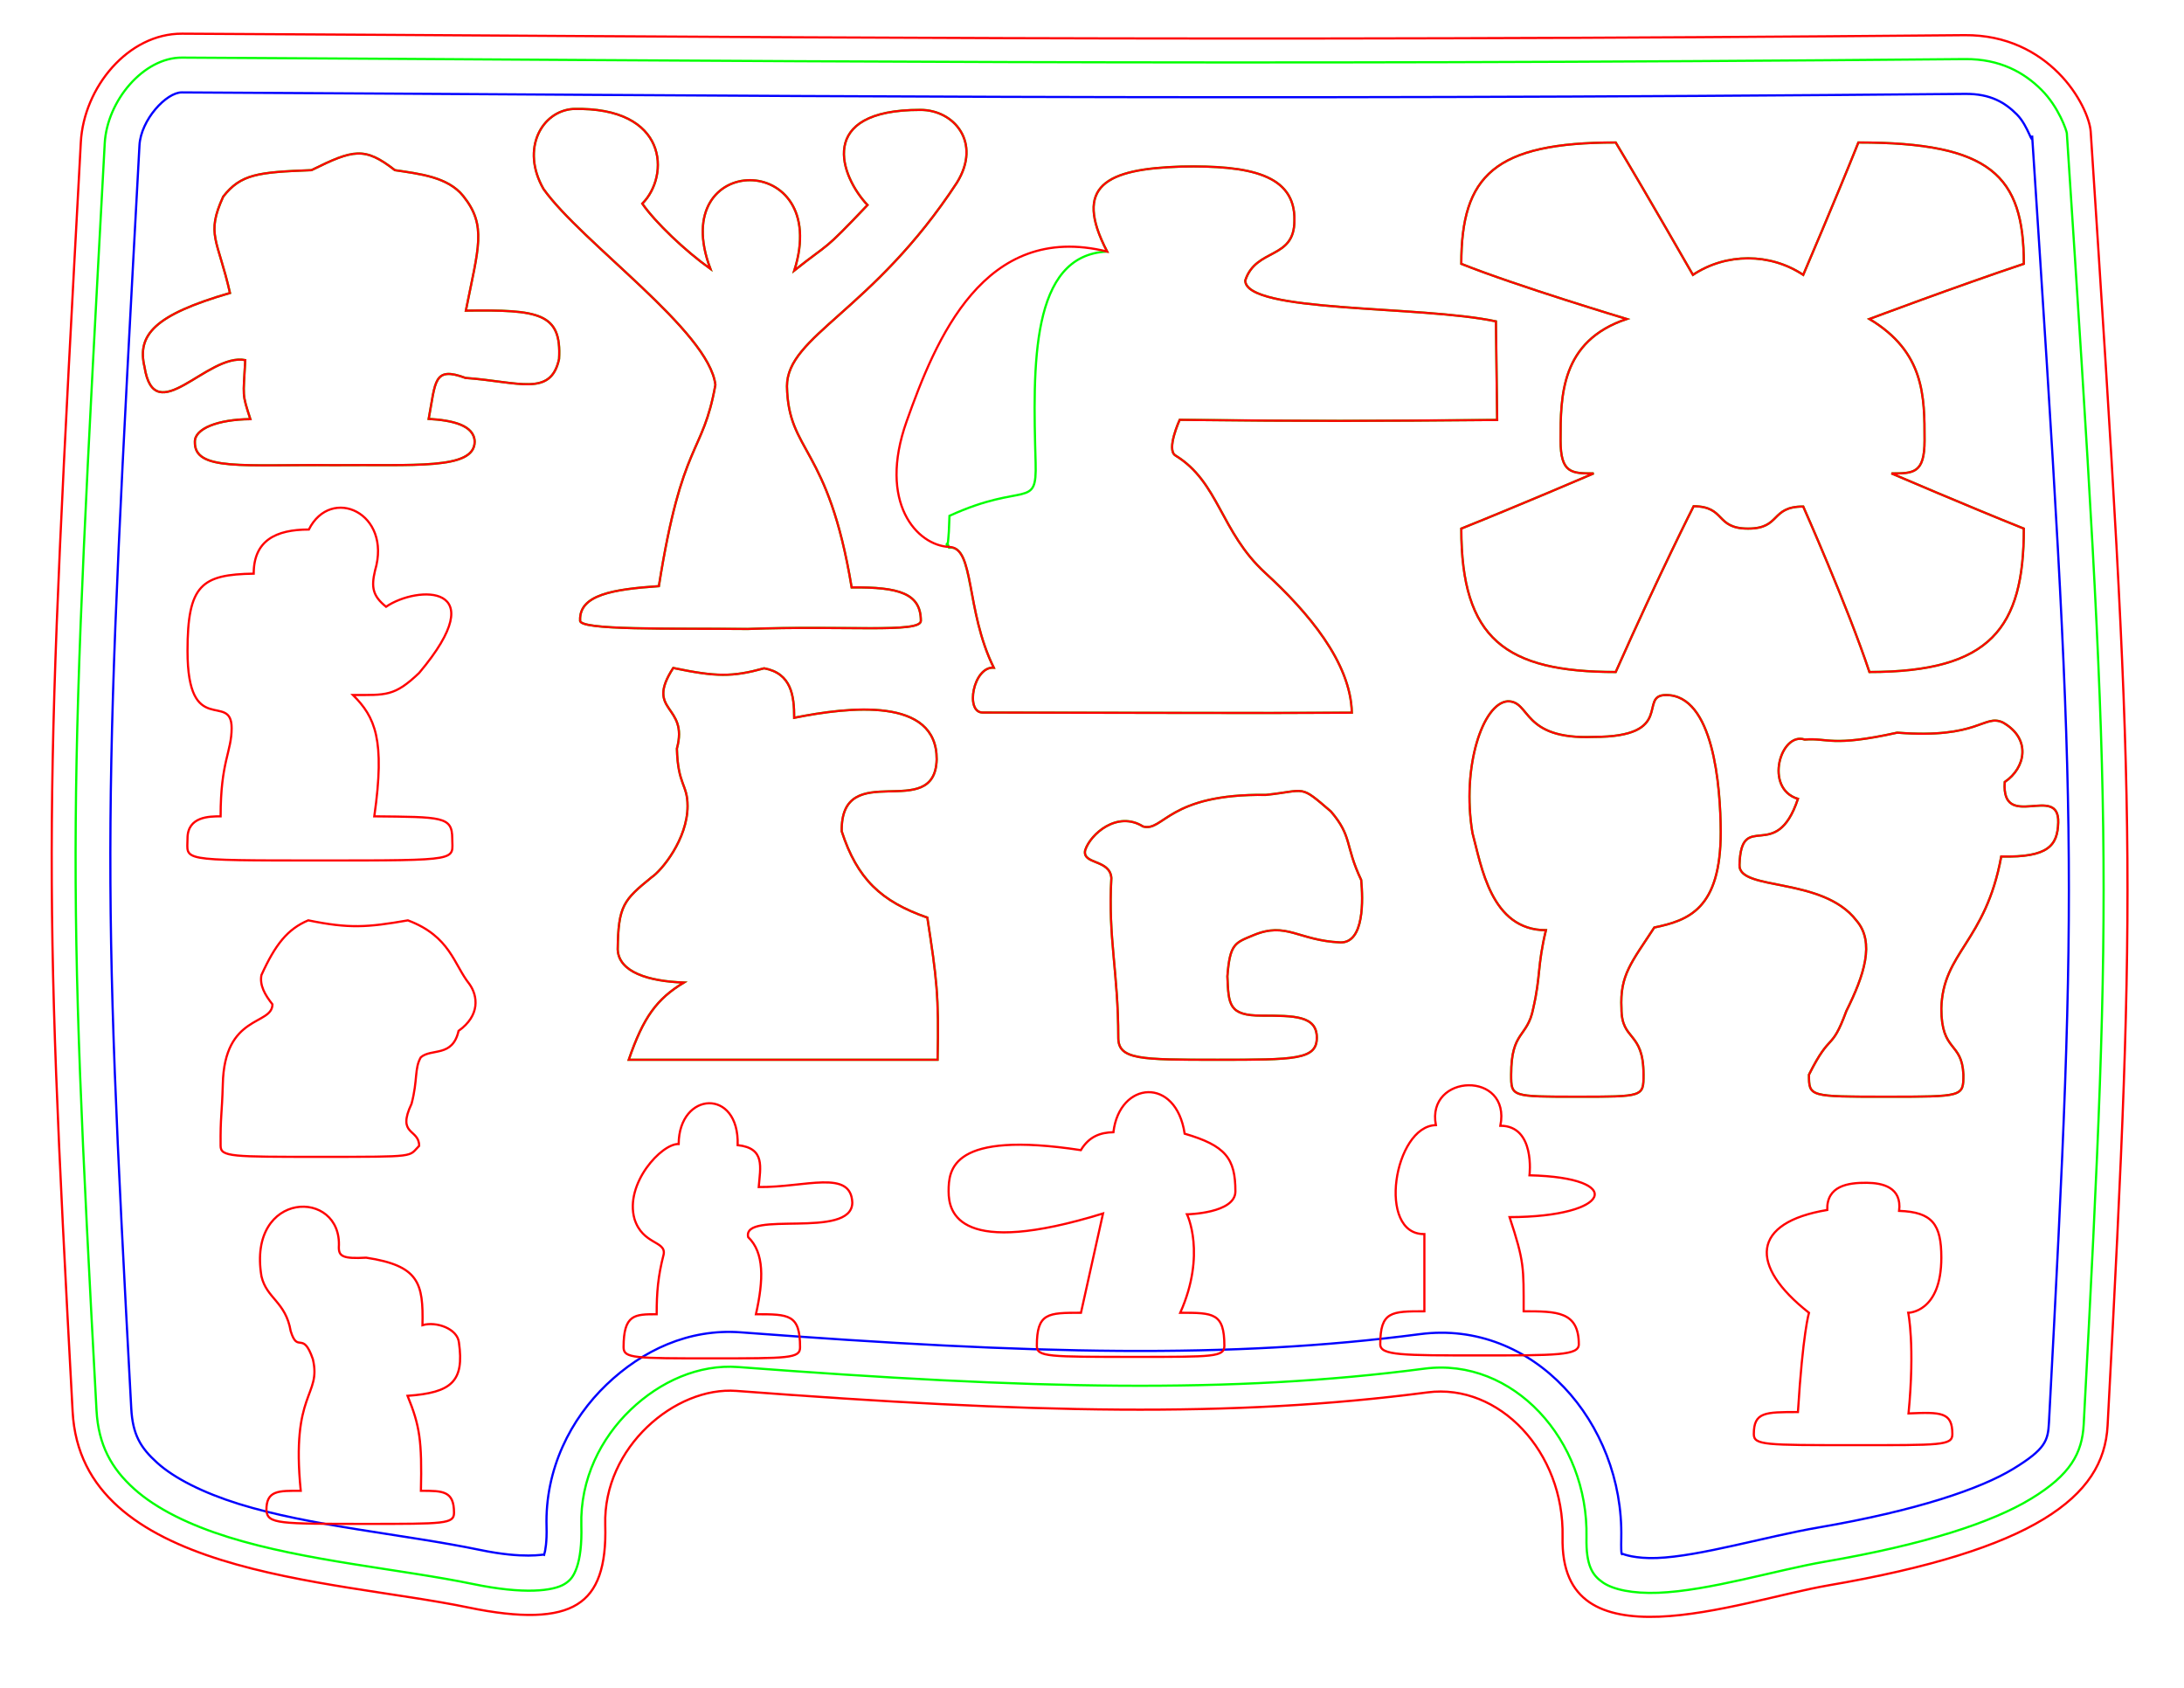
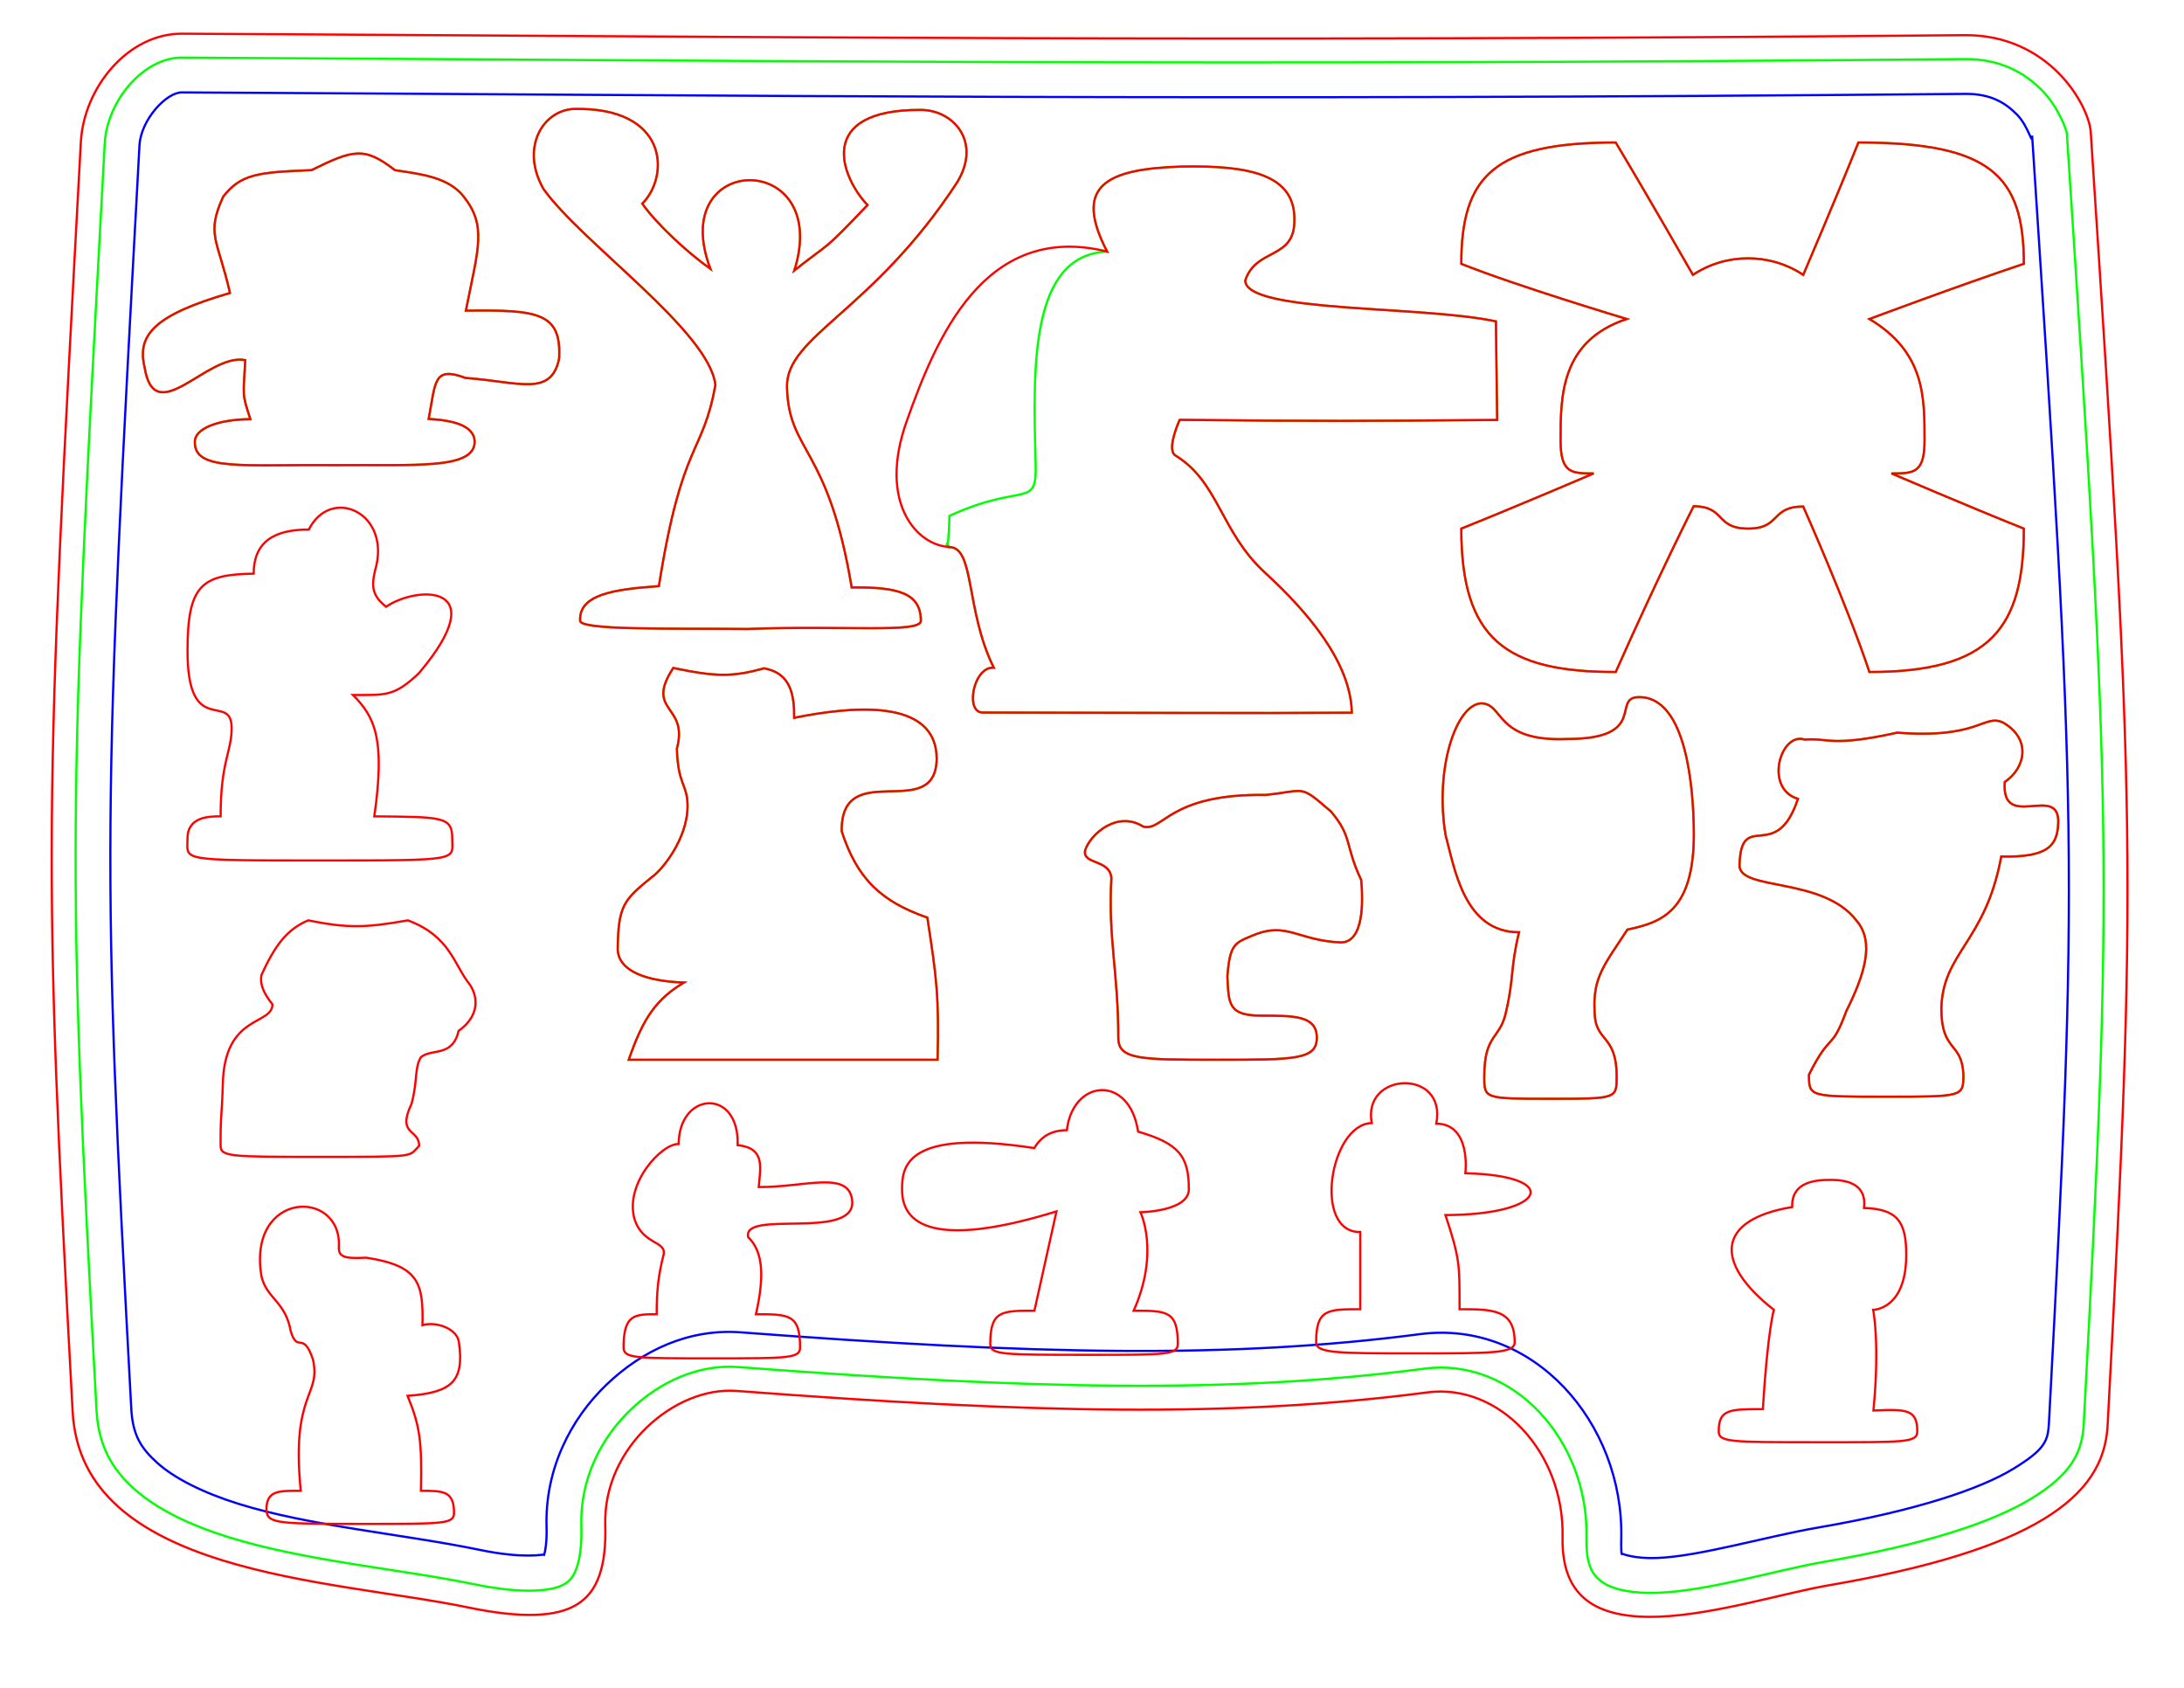
<svg xmlns="http://www.w3.org/2000/svg" width="1056" height="816" id="svg2985" version="1.1" style="enable-background:new">
  <defs id="defs2987">
    <filter style="color-interpolation-filters:sRGB" id="filter5322">
      <feBlend mode="lighten" in2="BackgroundImage" id="feBlend5324" />
    </filter>
  </defs>
  <g id="layer3" style="display:inline">
    <text xml:space="preserve" style="font-style:normal;font-variant:normal;font-weight:normal;font-stretch:normal;font-size:12.8px;line-height:0%;font-family:Helvetica;-inkscape-font-specification:'Helvetica, Normal';text-align:start;letter-spacing:0px;word-spacing:0px;writing-mode:lr-tb;text-anchor:start;fill:#000000;fill-opacity:1;stroke:none;stroke-width:1.067px;stroke-linecap:butt;stroke-linejoin:miter;stroke-opacity:1" x="105.6" y="163.2" id="text5079">
      <tspan id="tspan5081" x="105.6" y="163.2" style="font-size:16px;line-height:1.25;stroke-width:1.067px"> </tspan>
    </text>
    <path style="fill:none;fill-rule:evenodd;stroke:#0000ff;stroke-width:1px;stroke-linecap:butt;stroke-linejoin:miter;stroke-opacity:1" id="path4191" d="M 526.08,-102.551 C 506.489,-101.96 476.865,-93.292 452.797,-89.373 408.151,-82.103 379.313,-72.488 364.48,-63.629 349.648,-54.77 348.615,-50.924 348.109,-42.762 332.531,208.873 333.053,228.898 350.65,539.67 350.337,534.143 352.199,543.912 357.459,549.273 362.719,554.635 369.212,558.79 380.791,558.785 721.155,558.649 929.712,562.878 1187.918,566.502 1194.89,566.6 1206.549,554.262 1207.275,542.715 1226.447,237.949 1227.307,221.471 1215.984,-28.775 1215.446,-40.676 1212.004,-46.634 1204.389,-53.607 1196.774,-60.581 1183.884,-67.265 1167.748,-72.459 1135.477,-82.846 1092.719,-86.878 1058.66,-94.258 1038.676,-98.588 1030,-96.413 1029.656,-96.615 1029.139,-94.92 1028.351,-90.813 1028.49,-84.023 1029.025,-57.869 1017.062,-35.243 1000.773,-19.93 984.485,-4.616 963.335,5.173 939.758,3.18 806.843,-8.058 718.342,-10.773 632.465,-0.314 581.127,5.936 540.598,-41.15 542.133,-93.373 542.411,-102.851 541.746,-100.413 541.559,-100.545 541.371,-100.677 535.876,-102.846 526.08,-102.551 Z" transform="matrix(-1.068259,0.00932256,-0.00932256,-1.068259,1362.178,638.7709)" />
  </g>
  <g id="layer2" style="display:inline">
    <path style="fill:none;stroke:#00ff00;stroke-width:1.067px;stroke-linecap:butt;stroke-linejoin:miter;stroke-opacity:1" d="M 653.636,344.544 C 605.241,344.886 544.309,344.517 475.116,344.474 466.497,344.469 470.615,322.169 480.502,322.783 466.774,294.972 471.012,263.306 458.913,264.787 456.562,257.518 458.408,274.461 459.091,249.377 495.544,232.722 501.378,246.707 500.736,223.686 499.425,176.774 498.126,123.293 535.331,121.612 518.733,89.757 534.797,81.673 571.236,80.523 604.099,79.874 626.356,84.325 625.873,106.568 625.924,125.699 607.313,119.691 602.107,135.59 602.217,151.295 686.659,147.565 723.309,155.365 L 723.91,203.02 C 661.313,203.563 634.834,203.675 570.399,202.961 570.399,202.961 563.778,217.404 568.335,220.192 589.397,233.077 590.07,257.056 611.736,276.937 632.388,295.887 653.137,320.262 653.636,344.544 Z" id="path3892-3" />
    <path style="fill:none;stroke:#00ff00;stroke-width:1.067px;stroke-linecap:butt;stroke-linejoin:miter;stroke-opacity:1" d="M 304.009,512.348 C 311.12,491.726 317.549,482.953 330.676,475.015 313.638,474.42 299.14,470.031 298.676,459.015 298.951,437.774 301.501,435.187 315.058,424.128 319.905,420.913 332.454,405.681 332.454,389.681 332.454,379.015 327.757,379.737 327.298,361.906 333.134,340.378 311.571,344.459 325.521,322.935 346.368,327.239 353.919,327.36 369.502,323.091 382.662,325.526 384.009,336.348 384.009,347.015 410.676,341.681 453.041,336.854 452.907,367.108 452.135,398.205 406.448,365.695 406.986,401.909 414.454,424.855 425.981,435.823 448.39,443.619 452.848,472.695 454.071,481.188 453.343,512.348 394.676,512.348 357.343,512.348 304.009,512.348 Z" id="path3947-7" />
    <path style="fill:none;stroke:#00ff00;stroke-width:1.067px;stroke-linecap:butt;stroke-linejoin:miter;stroke-opacity:1" d="M 161.358,224.883 C 117.759,224.467 93.876,227.904 94.232,213.639 94.07,207.219 105.317,202.77 121.051,202.632 116.98,189.988 117.634,192.315 118.587,174.084 100.256,170.501 74.763,208.337 69.876,177.373 66.223,161.897 74.629,152.275 111.209,141.639 105.274,115.519 99.507,113.553 107.921,95.062 116.458,84.184 124.558,83.243 150.587,82.262 170.879,72.255 176.244,70.818 190.943,82.262 202.78,84.07 216.524,85.448 224.009,94.795 235.51,109.155 231.314,119.698 225.254,150.173 260.631,149.692 271.607,151.266 270.32,173.551 266.346,191.935 251.098,184.608 225.076,182.706 209.547,176.917 210.679,184.407 207.283,202.513 218.581,203.189 229.392,205.474 229.52,213.639 229.246,227.25 199.973,224.475 161.358,224.883 Z" id="path3953-2" />
    <path style="fill:none;stroke:#00ff00;stroke-width:1.067px;stroke-linecap:butt;stroke-linejoin:miter;stroke-opacity:1" d="M 361.572,304.074 C 324.17,303.725 279.568,304.814 280.502,299.915 280.025,287.552 296.362,284.898 318.58,283.364 329.89,212.146 339.763,220.505 345.906,186.067 342.918,160.057 281.322,117.426 262.809,91.377 251.606,71.821 262.134,53.62 277.124,52.673 323.296,51.484 323.903,85.062 310.57,98.446 316.869,107.511 331.137,121.141 343.498,129.973 321.913,72.963 402.552,72.407 384.07,130.77 402.305,116.306 397.1,122.625 419.461,99.129 406.42,85.342 394.334,53.034 444.938,53.126 461.187,53.017 474.799,68.795 462.685,88.316 421.99,150.518 380.531,162.301 380.52,186.735 381.132,219.084 400.386,214.981 411.794,283.989 434.837,283.755 445.247,286.923 445.256,300.179 445.066,306.176 408.301,302.313 361.572,304.074 Z" id="path3955-2" />
    <path style="fill:none;stroke:#00ff00;stroke-width:1.067px;stroke-linecap:butt;stroke-linejoin:miter;stroke-opacity:1" d="M 588.714,512.344 C 551.381,512.344 540.714,512.344 540.714,501.677 540.717,470.003 535.722,453.475 537.369,424.501 536.717,415.271 523.109,418.094 524.714,411.011 527.248,403.227 540.241,391.773 552.694,399.569 562.658,402.271 564.759,383.622 612.112,384.294 631.973,382.191 628.102,379.057 643.522,392.301 654.006,404.566 650.161,408.535 658.165,425.423 659.032,434.777 659.761,455.864 648.131,455.62 627.571,454.689 622.129,445.415 605.998,452.15 597.181,455.831 594.679,456.087 593.469,472.019 594.047,485.677 594.047,491.011 610.047,491.011 625.813,491.044 636.714,491.011 636.714,501.677 636.714,512.344 626.047,512.344 588.714,512.344 Z" id="path3957-9" />
-     <path style="fill:none;stroke:#00ff00;stroke-width:1.067px;stroke-linecap:butt;stroke-linejoin:miter;stroke-opacity:1" d="M 762.676,530.206 C 730.676,530.206 730.676,530.206 730.676,519.539 730.676,498.206 738.567,501.815 741.343,487.539 745.013,471.628 743.274,467.144 747.484,449.703 720.817,449.703 716.254,418.456 711.964,402.708 706.631,370.708 717.007,339.925 728.98,339.042 740.28,338.862 735.55,357.678 770.464,356.264 810.531,356.34 791.803,335.983 805.536,336.025 828.47,335.907 831.911,379.972 832.009,402.206 832.009,439.539 816.418,444.946 799.879,448.408 788.851,465.331 783.194,471.365 784.009,487.539 784.009,503.539 794.676,498.206 794.676,519.539 794.676,530.206 794.676,530.206 762.676,530.206 Z" id="path3959-8" />
+     <path style="fill:none;stroke:#00ff00;stroke-width:1.067px;stroke-linecap:butt;stroke-linejoin:miter;stroke-opacity:1" d="M 749.676,531.206 C 717.676,531.206 717.676,531.206 717.676,520.539 717.676,499.206 725.567,502.815 728.343,488.539 732.013,472.628 730.274,468.144 734.484,450.703 707.817,450.703 703.254,419.456 698.964,403.708 693.631,371.708 704.007,340.925 715.98,340.042 727.28,339.862 722.55,358.678 757.464,357.264 797.531,357.34 778.803,336.983 792.536,337.025 815.47,336.907 818.911,380.972 819.009,403.206 819.009,440.539 803.418,445.946 786.879,449.408 775.851,466.331 770.194,472.365 771.009,488.539 771.009,504.539 781.676,499.206 781.676,520.539 781.676,531.206 781.676,531.206 749.676,531.206 Z" id="path3959-8" />
    <path id="path3961-7" d="M 874.676,519.539 C 885.343,498.206 885.343,508.872 892.738,488.804 901.343,471.539 906.676,455.539 897.641,445.057 881.261,423.664 840.494,430.89 841.088,418.145 841.875,390.7 858.676,418.206 869.343,386.206 852.747,381.192 861.01,353.612 872.638,357.546 883.937,356.611 885.274,361.308 917.343,354.206 957.033,357.298 959.176,345.069 968.384,349.26 982.267,357.061 979.489,371.2 969.33,378.059 967.592,402.245 995.764,378.584 995.19,397.65 994.858,408.705 990.497,414.626 967.638,414.077 960.009,455.539 939.349,460.299 938.676,487.539 938.676,508.872 948.65,503.368 949.343,519.539 949.343,530.206 949.343,530.206 912.009,530.206 874.676,530.206 874.676,530.206 874.676,519.539 Z" style="fill:none;stroke:#00ff00;stroke-width:1.067px;stroke-linecap:butt;stroke-linejoin:miter;stroke-opacity:1" />
    <path style="fill:none;stroke:#00ff00;stroke-width:1.067px;stroke-linecap:butt;stroke-linejoin:miter;stroke-opacity:1" d="M 706.565,255.549 C 733.232,244.882 770.565,228.882 770.565,228.882 759.898,228.882 754.565,228.882 754.565,212.882 754.565,191.549 754.565,164.882 786.565,154.215 786.565,154.215 733.232,138.215 706.565,127.549 706.565,84.882 722.565,68.882 781.232,68.882 797.232,95.549 818.565,132.882 818.565,132.882 834.565,122.215 855.898,122.215 871.898,132.882 871.898,132.882 887.898,95.549 898.565,68.882 962.565,68.882 978.565,84.882 978.565,127.549 946.565,138.215 903.898,154.215 903.898,154.215 930.565,170.215 930.565,191.549 930.565,212.882 930.565,228.882 925.232,228.882 914.565,228.882 914.565,228.882 951.898,244.882 978.565,255.549 978.565,303.549 962.565,324.882 903.898,324.882 893.232,292.882 871.898,244.882 871.898,244.882 855.898,244.882 861.232,255.549 845.232,255.549 829.232,255.549 834.565,244.882 818.909,244.732 818.909,244.732 802.565,276.882 781.232,324.882 727.898,324.882 706.565,308.882 706.565,255.549 Z" id="path3963-5" />
    <path style="display:inline;fill:none;fill-rule:evenodd;stroke:#00ff00;stroke-width:1px;stroke-linecap:butt;stroke-linejoin:miter;stroke-opacity:1;enable-background:new" id="path4187" d="M 525.605,-118.293 C 502.55,-117.597 472.094,-108.473 450.266,-104.918 404.623,-97.485 374.237,-87.801 356.404,-77.15 338.572,-66.5 333.198,-56.811 332.389,-43.736 316.805,207.98 317.327,229.762 334.926,540.561 334.99,541.701 338.517,552.457 346.217,560.305 353.917,568.152 364.809,574.542 380.797,574.535 721.028,574.399 929.438,578.623 1187.697,582.248 1205.031,582.491 1221.776,563.072 1222.994,543.703 1242.167,238.925 1243.045,220.834 1231.719,-29.486 1231.002,-45.321 1225.158,-55.942 1215.023,-65.223 1204.889,-74.503 1189.963,-81.854 1172.572,-87.451 1137.791,-98.647 1094.283,-102.654 1061.996,-109.65 1039.012,-114.631 1025.692,-113.148 1020.553,-110.006 1017.983,-108.435 1016.449,-106.658 1014.979,-102.607 1013.508,-98.557 1012.57,-92.215 1012.744,-83.701 1013.176,-62.567 1003.483,-44.093 989.986,-31.404 976.49,-18.716 958.948,-11.003 941.086,-12.514 807.8,-23.783 718.054,-26.604 630.562,-15.949 590.409,-11.059 556.582,-48.908 557.875,-92.91 558.255,-105.857 555.251,-110.166 550.625,-113.422 545.999,-116.678 537.133,-118.641 525.605,-118.293 Z" transform="matrix(-1.068259,0.00932256,-0.00932256,-1.068259,1362.178,638.7709)" />
  </g>
  <g id="layer1" transform="translate(0,-240)" style="display:inline">
    <path style="fill:none;stroke:#ff0000;stroke-width:1.056;stroke-linecap:butt;stroke-linejoin:miter;stroke-miterlimit:4;stroke-dasharray:none;stroke-opacity:1" d="M 653.627,584.552 C 605.232,584.893 544.3,584.525 475.107,584.481 466.488,584.476 470.605,562.176 480.493,562.791 466.764,534.979 471.48,504.94 459.029,504.42 443.332,503.764 424.403,483.007 438.359,443.74 452.316,404.474 475.611,346.871 535.321,361.619 518.723,329.765 534.788,321.68 571.227,320.531 604.09,319.882 626.347,324.333 625.864,346.575 625.915,365.706 607.303,359.699 602.098,375.598 602.208,391.302 686.649,387.572 723.3,395.373 L 723.9,443.028 C 661.304,443.57 634.825,443.683 570.389,442.969 570.389,442.969 563.769,457.412 568.326,460.2 589.387,473.084 590.061,497.064 611.727,516.945 632.378,535.894 653.128,560.269 653.627,584.552 Z" id="path3892" />
-     <path style="fill:none;stroke:#ff0000;stroke-width:1.056;stroke-linecap:butt;stroke-linejoin:miter;stroke-miterlimit:4;stroke-dasharray:none;stroke-opacity:1" d="M 549.333,896 C 506.667,896 501.333,896 501.333,890.667 501.333,874.667 506.667,874.667 522.667,874.667 L 533.333,826.667 C 464,848 458.667,826.667 458.667,816 458.667,805.333 460.089,786.489 522.608,796.04 526.61,789.363 532.146,787.495 538.356,787.371 541.291,762.509 568.683,760.391 572.8,788.087 592.608,793.868 597.333,800 597.333,816 597.333,826.667 573.926,827.069 573.926,827.069 573.926,827.069 583.356,846.186 570.667,874.667 586.667,874.667 592,874.667 592,890.667 592,896 586.667,896 549.333,896 Z" id="path3894" />
-     <path style="fill:none;stroke:#ff0000;stroke-width:1.056;stroke-linecap:butt;stroke-linejoin:miter;stroke-miterlimit:4;stroke-dasharray:none;stroke-opacity:1" d="M 667.378,889.956 C 667.378,873.956 672.711,873.956 688.711,873.956 688.711,857.956 688.711,847.289 688.711,836.622 665.612,837.026 674.015,784.378 694.268,783.953 689.487,758.881 730.792,757.528 725.454,784.249 742.479,784.26 739.531,808.208 739.531,808.208 786.499,809.318 779.167,828.341 729.901,828.427 737.042,850.04 736.711,852.622 736.711,873.956 752.711,873.956 763.378,873.956 763.378,889.956 763.378,895.289 752.711,895.289 715.378,895.289 678.044,895.289 667.378,895.289 667.378,889.956 Z" id="path3896" />
+     <path style="fill:none;stroke:#ff0000;stroke-width:1.056;stroke-linecap:butt;stroke-linejoin:miter;stroke-miterlimit:4;stroke-dasharray:none;stroke-opacity:1" d="M 526.819,895 C 484.152,895 478.819,895 478.819,889.667 478.819,873.667 484.152,873.667 500.152,873.667 L 510.819,825.667 C 441.485,847 436.152,825.667 436.152,815 436.152,804.333 437.574,785.489 500.094,795.04 504.096,788.363 509.631,786.495 515.841,786.371 518.776,761.509 546.168,759.391 550.285,787.087 570.093,792.868 574.819,799 574.819,815 574.819,825.667 551.411,826.069 551.411,826.069 551.411,826.069 560.842,845.186 548.152,873.667 564.152,873.667 569.485,873.667 569.485,889.667 569.485,895 564.152,895 526.819,895 Z" id="path3894" />
+     <path style="fill:none;stroke:#ff0000;stroke-width:1.056;stroke-linecap:butt;stroke-linejoin:miter;stroke-miterlimit:4;stroke-dasharray:none;stroke-opacity:1" d="M 636.378,888.956 C 636.378,872.956 641.711,872.956 657.711,872.956 657.711,856.956 657.711,846.289 657.711,835.622 634.612,836.026 643.015,783.378 663.268,782.953 658.487,757.881 699.792,756.528 694.454,783.249 711.479,783.26 708.531,807.208 708.531,807.208 755.499,808.318 748.167,827.341 698.901,827.427 706.042,849.04 705.711,851.622 705.711,872.956 721.711,872.956 732.378,872.956 732.378,888.956 732.378,894.289 721.711,894.289 684.378,894.289 647.044,894.289 636.378,894.289 636.378,888.956 Z" id="path3896" />
    <path id="path3922" d="M 301.511,891.378 C 301.511,875.378 306.844,875.378 317.511,875.378 317.511,864.711 318.161,857.02 320.891,846.437 322.127,839.845 310.694,841.811 306.781,829.304 301.951,812.244 319.903,792.757 328.14,793.09 328.311,767.55 357.522,765.876 356.667,793.625 370.137,795.058 367.621,804.29 366.858,813.884 389.503,814.087 411.512,805.19 412.105,821.464 411.836,839.461 358.646,824.775 361.762,838.103 369.6,845.689 369.244,858.667 365.511,875.378 381.511,875.378 386.844,875.378 386.844,891.378 386.844,896.711 381.511,896.711 344.178,896.711 306.844,896.711 301.511,896.711 301.511,891.378 Z" style="fill:none;stroke:#ff0000;stroke-width:1.056;stroke-linecap:butt;stroke-linejoin:miter;stroke-miterlimit:4;stroke-dasharray:none;stroke-opacity:1" />
    <path style="fill:none;stroke:#ff0000;stroke-width:1.056;stroke-linecap:butt;stroke-linejoin:miter;stroke-miterlimit:4;stroke-dasharray:none;stroke-opacity:1" d="M 128.819,970.268 C 128.688,960.372 134.748,960.735 145.414,960.735 140.629,912.671 155.494,915.118 151.281,897.106 146.376,882.861 144.004,894.718 140.557,883.547 138.092,869.234 128.971,867.907 126.427,857.069 119.45,815.357 165.592,814.425 163.832,843.057 163.821,847.349 165.81,848.654 177.055,848.035 202.592,851.919 204.73,860.296 204.272,880.668 210.847,878.713 221.215,882.302 221.913,889.096 224.54,907.838 218.425,913.311 197.06,914.818 203.027,929.444 204.057,936.642 203.524,960.735 214.191,960.735 219.524,960.735 219.524,971.402 219.524,976.735 214.748,976.735 177.414,976.735 134.748,976.735 129.414,976.735 128.819,970.268 Z" id="path3943" />
-     <path id="path3945" d="M 896,938.667 C 853.333,938.667 848,938.667 848,933.333 848,922.667 853.333,922.667 869.333,922.667 871.685,884.413 874.667,874.667 874.667,874.667 845.502,851.763 846.875,831.046 883.504,824.97 883.166,813.285 893.501,811.736 902.686,811.833 910.243,811.913 919.662,813.98 918.254,825.41 934.4,825.956 938.667,832 938.667,848 938.667,874.667 922.667,874.667 922.667,874.667 922.667,874.667 925.992,890.325 922.806,923.331 938.667,922.667 944,922.667 944,933.333 944,938.896 938.667,938.667 896,938.667 Z" style="fill:none;stroke:#ff0000;stroke-width:1.056;stroke-linecap:butt;stroke-linejoin:miter;stroke-miterlimit:4;stroke-dasharray:none;stroke-opacity:1" />
+     <path id="path3945" d="M 879.029,937.252 C 836.363,937.252 831.029,937.252 831.029,931.919 831.029,921.252 836.363,921.252 852.363,921.252 854.714,882.998 857.696,873.252 857.696,873.252 828.532,850.349 829.905,829.632 866.533,823.556 866.196,811.871 876.531,810.322 885.715,810.419 893.273,810.499 902.691,812.566 901.284,823.995 917.429,824.541 921.696,830.586 921.696,846.586 921.696,873.252 905.696,873.252 905.696,873.252 905.696,873.252 909.021,888.911 905.835,921.917 921.696,921.252 927.029,921.252 927.029,931.919 927.029,937.482 921.696,937.252 879.029,937.252 Z" style="fill:none;stroke:#ff0000;stroke-width:1.056;stroke-linecap:butt;stroke-linejoin:miter;stroke-miterlimit:4;stroke-dasharray:none;stroke-opacity:1" />
    <path style="fill:none;stroke:#ff0000;stroke-width:1.056;stroke-linecap:butt;stroke-linejoin:miter;stroke-miterlimit:4;stroke-dasharray:none;stroke-opacity:1" d="M 304,752.356 C 311.111,731.733 317.539,722.961 330.667,715.022 313.628,714.427 299.131,710.039 298.667,699.022 298.942,677.782 301.492,675.195 315.049,664.136 319.895,660.921 332.444,645.689 332.444,629.689 332.444,619.022 327.747,619.744 327.289,601.914 333.125,580.385 311.562,584.466 325.511,562.942 346.358,567.247 353.91,567.367 369.492,563.099 382.652,565.534 384,576.356 384,587.022 410.667,581.689 453.032,576.862 452.897,607.116 452.125,638.213 406.439,605.702 406.976,641.916 414.445,664.862 425.971,675.831 448.381,683.627 452.839,712.703 454.061,721.195 453.333,752.356 394.667,752.356 357.333,752.356 304,752.356 Z" id="path3947" />
    <path style="fill:none;stroke:#ff0000;stroke-width:1.056;stroke-linecap:butt;stroke-linejoin:miter;stroke-miterlimit:4;stroke-dasharray:none;stroke-opacity:1" d="M 154.667,799.289 C 112,799.289 106.667,799.289 106.667,793.956 106.524,779.775 107.316,779.037 107.733,764.225 108.431,730.175 131.647,735.918 131.733,725.558 128.043,720.877 125.497,716.362 126.4,711.425 133.146,696.521 139.086,689.139 149.051,684.941 168.803,689.001 177.519,688.38 197.227,684.956 217.772,692.674 219.411,706.313 226.933,715.692 231.122,721.514 232.188,730.952 221.723,738.391 218.825,751.291 208.597,746.713 203.467,751.158 200.321,756.562 202.046,762.109 198.992,773.627 191.682,789.041 202.653,785.558 202.667,793.956 197.333,799.289 202.667,799.289 154.667,799.289 Z" id="path3949" />
    <path style="fill:none;stroke:#ff0000;stroke-width:1.056;stroke-linecap:butt;stroke-linejoin:miter;stroke-miterlimit:4;stroke-dasharray:none;stroke-opacity:1" d="M 154.667,656 C 85.333,656 90.667,656 90.667,645.333 90.667,634.667 101.333,634.667 106.667,634.667 106.667,608 111.995,603.607 112,592 112,574.114 90.667,597.333 90.667,554.667 90.667,522.667 97.513,517.757 122.667,517.333 122.667,501.333 133.333,496 149.333,496 160,474.667 189.647,487.899 181.333,515.869 179.378,524.089 180.312,528.19 186.667,533.333 201.684,523.066 239.283,521.815 202.667,565.333 190.669,576.769 186.667,576 170.667,576 181.333,586.667 186.311,597.333 180.978,634.667 213.689,635.022 218.667,634.667 218.667,645.333 218.667,656 224,656 154.667,656 Z" id="path3951" />
    <path style="fill:none;stroke:#ff0000;stroke-width:1.056;stroke-linecap:butt;stroke-linejoin:miter;stroke-miterlimit:4;stroke-dasharray:none;stroke-opacity:1" d="M 161.349,464.89 C 117.749,464.474 93.867,467.911 94.222,453.647 94.061,447.227 105.308,442.777 121.041,442.64 116.971,429.996 117.625,432.322 118.578,414.091 100.246,410.509 74.754,448.344 69.867,417.38 66.213,401.905 74.62,392.283 111.2,381.647 105.265,355.526 99.497,353.561 107.911,335.069 116.449,324.191 124.548,323.25 150.578,322.269 170.87,312.263 176.234,310.825 190.933,322.269 202.771,324.077 216.515,325.456 224,334.803 235.5,349.162 231.304,359.706 225.244,390.18 260.621,389.7 271.597,391.273 270.311,413.558 266.337,431.943 251.088,424.615 225.067,422.714 209.537,416.925 210.67,424.415 207.274,442.521 218.571,443.196 229.382,445.482 229.511,453.647 229.237,467.258 199.963,464.482 161.349,464.89 Z" id="path3953" />
    <path style="fill:none;stroke:#ff0000;stroke-width:1.056;stroke-linecap:butt;stroke-linejoin:miter;stroke-miterlimit:4;stroke-dasharray:none;stroke-opacity:1" d="M 361.563,544.082 C 324.161,543.733 279.559,544.822 280.492,539.922 280.015,527.559 296.352,524.905 318.571,523.372 329.881,452.154 339.754,460.513 345.896,426.074 342.908,400.064 281.313,357.434 262.8,331.384 251.596,311.829 262.125,293.628 277.115,292.681 323.286,291.491 323.894,325.069 310.56,338.453 316.86,347.519 331.128,361.148 343.488,369.98 321.904,312.97 402.543,312.415 384.061,370.777 402.295,356.314 397.09,362.633 419.452,339.137 406.41,325.349 394.325,293.042 444.929,293.133 461.178,293.024 474.79,308.803 462.675,328.324 421.98,390.526 380.522,402.309 380.511,426.742 381.123,459.092 400.377,454.988 411.785,523.997 434.828,523.762 445.238,526.93 445.246,540.186 445.057,546.183 408.292,542.321 361.563,544.082 Z" id="path3955" />
    <path style="fill:none;stroke:#ff0000;stroke-width:1.056;stroke-linecap:butt;stroke-linejoin:miter;stroke-miterlimit:4;stroke-dasharray:none;stroke-opacity:1" d="M 588.705,752.352 C 551.371,752.352 540.705,752.352 540.705,741.685 540.708,710.011 535.713,693.483 537.36,664.509 536.708,655.278 523.099,658.102 524.705,651.018 527.239,643.235 540.232,631.78 552.685,639.577 562.649,642.278 564.75,623.63 612.103,624.301 631.963,622.199 628.093,619.065 643.513,632.308 653.997,644.573 650.152,648.543 658.156,665.431 659.023,674.785 659.752,695.871 648.122,695.627 627.562,694.697 622.12,685.423 605.989,692.157 597.172,695.838 594.669,696.095 593.46,712.027 594.038,725.685 594.038,731.018 610.038,731.018 625.804,731.051 636.705,731.018 636.705,741.685 636.705,752.352 626.038,752.352 588.705,752.352 Z" id="path3957" />
-     <path style="fill:none;stroke:#ff0000;stroke-width:1.056;stroke-linecap:butt;stroke-linejoin:miter;stroke-miterlimit:4;stroke-dasharray:none;stroke-opacity:1" d="M 762.667,770.213 C 730.667,770.213 730.667,770.213 730.667,759.547 730.667,738.213 738.557,741.822 741.333,727.547 745.004,711.636 743.265,707.152 747.475,689.71 720.808,689.71 716.245,658.463 711.955,642.716 706.621,610.716 716.998,579.932 728.971,579.05 740.27,578.87 735.541,597.685 770.454,596.272 810.522,596.347 791.793,575.99 805.527,576.033 828.461,575.915 831.902,619.979 832,642.213 832,679.547 816.409,684.954 799.87,688.416 788.842,705.339 783.185,711.373 784,727.547 784,743.547 794.667,738.213 794.667,759.547 794.667,770.213 794.667,770.213 762.667,770.213 Z" id="path3959" />
+     <path style="fill:none;stroke:#ff0000;stroke-width:1.056;stroke-linecap:butt;stroke-linejoin:miter;stroke-miterlimit:4;stroke-dasharray:none;stroke-opacity:1" d="M 749.667,771.213 C 717.667,771.213 717.667,771.213 717.667,760.547 717.667,739.213 725.557,742.822 728.333,728.547 732.004,712.636 730.265,708.152 734.475,690.71 707.808,690.71 703.245,659.463 698.955,643.716 693.621,611.716 703.998,580.932 715.971,580.05 727.27,579.87 722.541,598.685 757.454,597.272 797.522,597.347 778.793,576.99 792.527,577.033 815.461,576.915 818.902,620.979 819,643.213 819,680.547 803.409,685.954 786.87,689.416 775.842,706.339 770.185,712.373 771,728.547 771,744.547 781.667,739.213 781.667,760.547 781.667,771.213 781.667,771.213 749.667,771.213 Z" id="path3959" />
    <path id="path3961" d="M 874.667,759.547 C 885.333,738.213 885.333,748.88 892.729,728.811 901.333,711.547 906.667,695.547 897.631,685.065 881.251,663.672 840.484,670.898 841.079,658.153 841.866,630.707 858.667,658.213 869.333,626.213 852.738,621.2 861,593.619 872.628,597.553 883.928,596.619 885.264,601.315 917.333,594.213 957.023,597.306 959.166,585.076 968.374,589.267 982.257,597.069 979.48,611.208 969.321,618.066 967.582,642.253 995.755,618.591 995.181,637.658 994.848,648.712 990.487,654.633 967.629,654.085 960,695.547 939.34,700.307 938.667,727.547 938.667,748.88 948.641,743.375 949.333,759.547 949.333,770.213 949.333,770.213 912,770.213 874.667,770.213 874.667,770.213 874.667,759.547 Z" style="fill:none;stroke:#ff0000;stroke-width:1.056;stroke-linecap:butt;stroke-linejoin:miter;stroke-miterlimit:4;stroke-dasharray:none;stroke-opacity:1" />
    <path style="fill:none;stroke:#ff0000;stroke-width:1.056;stroke-linecap:butt;stroke-linejoin:miter;stroke-miterlimit:4;stroke-dasharray:none;stroke-opacity:1" d="M 706.556,495.556 C 733.222,484.89 770.556,468.89 770.556,468.89 759.889,468.89 754.556,468.89 754.556,452.89 754.556,431.556 754.556,404.89 786.556,394.223 786.556,394.223 733.222,378.223 706.556,367.556 706.556,324.89 722.556,308.89 781.222,308.89 797.222,335.556 818.556,372.89 818.556,372.89 834.556,362.223 855.889,362.223 871.889,372.89 871.889,372.89 887.889,335.556 898.556,308.89 962.556,308.89 978.556,324.89 978.556,367.556 946.556,378.223 903.889,394.223 903.889,394.223 930.556,410.223 930.556,431.556 930.556,452.89 930.556,468.89 925.222,468.89 914.556,468.89 914.556,468.89 951.889,484.89 978.556,495.556 978.556,543.556 962.556,564.89 903.889,564.89 893.222,532.89 871.889,484.89 871.889,484.89 855.889,484.89 861.222,495.556 845.222,495.556 829.222,495.556 834.556,484.89 818.9,484.74 818.9,484.74 802.556,516.89 781.222,564.89 727.889,564.89 706.556,548.89 706.556,495.556 Z" id="path3963" />
    <path style="display:inline;fill:none;fill-rule:evenodd;stroke:#ff0000;stroke-width:1px;stroke-linecap:butt;stroke-linejoin:miter;stroke-opacity:1;enable-background:new" id="path4180" d="M 525.279,-129.115 C 499.842,-128.348 468.814,-118.907 448.525,-115.604 402.199,-108.059 370.749,-98.328 350.854,-86.445 330.958,-74.563 322.602,-60.856 321.584,-44.404 305.997,207.368 306.518,230.355 324.117,541.172 324.441,546.896 329.111,558.33 338.488,567.887 347.865,577.444 361.784,585.369 380.803,585.361 720.942,585.225 929.25,589.449 1187.545,593.074 1212.002,593.418 1232.244,569.128 1233.801,544.383 1252.974,239.597 1253.862,220.395 1242.533,-29.977 1241.694,-48.515 1234.203,-62.34 1222.336,-73.207 1210.469,-84.074 1194.144,-91.882 1175.891,-97.758 1139.383,-109.509 1095.357,-113.5 1064.289,-120.232 1040.252,-125.441 1024.326,-125.003 1014.904,-119.242 1010.193,-116.362 1006.937,-112.186 1004.801,-106.303 1002.664,-100.419 1001.727,-92.826 1001.918,-83.48 1002.28,-65.798 994.147,-50.177 982.57,-39.293 970.993,-28.409 955.931,-22.123 941.998,-23.301 808.458,-34.591 717.856,-37.487 629.254,-26.697 596.789,-22.744 567.571,-54.242 568.697,-92.592 569.148,-107.924 564.534,-116.871 556.857,-122.275 549.181,-127.679 537.998,-129.499 525.279,-129.115 Z" transform="matrix(-1.068259,0.00932256,-0.00932256,-1.068259,1362.178,878.7709)" />
  </g>
  <g id="layer4" style="display:inline;filter:url(#filter5322)">
    <text xml:space="preserve" style="font-style:normal;font-variant:normal;font-weight:normal;font-stretch:normal;font-size:12.8px;line-height:0%;font-family:Helvetica;-inkscape-font-specification:'Helvetica, Normal';text-align:start;letter-spacing:0px;word-spacing:0px;writing-mode:lr-tb;text-anchor:start;display:inline;fill:#000000;fill-opacity:1;stroke:none;stroke-width:1.067px;stroke-linecap:butt;stroke-linejoin:miter;stroke-opacity:1" x="144.314" y="149.147" id="text5217">
      <tspan id="tspan5219" x="144.314" y="149.147" style="font-size:10.667px;line-height:1.25;stroke-width:1.067px">Mancubus</tspan>
    </text>
    <text xml:space="preserve" style="font-style:normal;font-variant:normal;font-weight:normal;font-stretch:normal;font-size:12.8px;line-height:0%;font-family:Helvetica;-inkscape-font-specification:'Helvetica, Normal';text-align:start;letter-spacing:0px;word-spacing:0px;writing-mode:lr-tb;text-anchor:start;display:inline;fill:#000000;fill-opacity:1;stroke:none;stroke-width:1.067px;stroke-linecap:butt;stroke-linejoin:miter;stroke-opacity:1" x="341.572" y="154.735" id="text5221">
      <tspan id="tspan5223" x="341.572" y="154.735" style="font-size:10.667px;line-height:1.25;stroke-width:1.067px">Arch-Vile</tspan>
    </text>
    <text xml:space="preserve" style="font-style:normal;font-variant:normal;font-weight:normal;font-stretch:normal;font-size:12.8px;line-height:0%;font-family:Helvetica;-inkscape-font-specification:'Helvetica, Normal';text-align:start;letter-spacing:0px;word-spacing:0px;writing-mode:lr-tb;text-anchor:start;display:inline;fill:#000000;fill-opacity:1;stroke:none;stroke-width:1.067px;stroke-linecap:butt;stroke-linejoin:miter;stroke-opacity:1" x="513.551" y="188.964" id="text5225">
      <tspan id="tspan5227" x="513.551" y="188.964" style="font-size:10.667px;line-height:1.25;stroke-width:1.067px">Cyberdemon</tspan>
    </text>
    <text xml:space="preserve" style="font-style:normal;font-variant:normal;font-weight:normal;font-stretch:normal;font-size:12.8px;line-height:0%;font-family:Helvetica;-inkscape-font-specification:'Helvetica, Normal';text-align:start;letter-spacing:0px;word-spacing:0px;writing-mode:lr-tb;text-anchor:start;display:inline;fill:#000000;fill-opacity:1;stroke:none;stroke-width:1.067px;stroke-linecap:butt;stroke-linejoin:miter;stroke-opacity:1" x="815.497" y="197.309" id="text5229">
      <tspan id="tspan5231" x="815.497" y="197.309" style="font-size:10.667px;line-height:1.25;stroke-width:1.067px">Arachnotron</tspan>
    </text>
    <text xml:space="preserve" style="font-style:normal;font-variant:normal;font-weight:normal;font-stretch:normal;font-size:12.8px;line-height:0%;font-family:Helvetica;-inkscape-font-specification:'Helvetica, Normal';text-align:start;letter-spacing:0px;word-spacing:0px;writing-mode:lr-tb;text-anchor:start;display:inline;fill:#000000;fill-opacity:1;stroke:none;stroke-width:1.067px;stroke-linecap:butt;stroke-linejoin:miter;stroke-opacity:1" x="883.157" y="406.964" id="text5253">
      <tspan id="tspan5255" x="883.157" y="406.964" style="font-size:10.667px;line-height:1.25;stroke-width:1.067px">Pain Elemental</tspan>
    </text>
-     <text xml:space="preserve" style="font-style:normal;font-variant:normal;font-weight:normal;font-stretch:normal;font-size:12.8px;line-height:0%;font-family:Helvetica;-inkscape-font-specification:'Helvetica, Normal';text-align:start;letter-spacing:0px;word-spacing:0px;writing-mode:lr-tb;text-anchor:start;display:inline;fill:#000000;fill-opacity:1;stroke:none;stroke-width:1.067px;stroke-linecap:butt;stroke-linejoin:miter;stroke-opacity:1" x="744.997" y="402.137" id="text5249">
-       <tspan id="tspan5251" x="744.997" y="402.137" style="font-size:10.667px;line-height:1.25;stroke-width:1.067px">Cacodemon</tspan>
+     <text xml:space="preserve" style="font-style:normal;font-variant:normal;font-weight:normal;font-stretch:normal;font-size:12.8px;line-height:0%;font-family:Helvetica;-inkscape-font-specification:'Helvetica, Normal';text-align:start;letter-spacing:0px;word-spacing:0px;writing-mode:lr-tb;text-anchor:start;display:inline;fill:#000000;fill-opacity:1;stroke:none;stroke-width:1.067px;stroke-linecap:butt;stroke-linejoin:miter;stroke-opacity:1" x="731.997" y="403.137" id="text5249">
+       <tspan id="tspan5251" x="731.997" y="403.137" style="font-size:10.667px;line-height:1.25;stroke-width:1.067px">Cacodemon</tspan>
    </text>
    <text xml:space="preserve" style="font-style:normal;font-variant:normal;font-weight:normal;font-stretch:normal;font-size:12.8px;line-height:0%;font-family:Helvetica;-inkscape-font-specification:'Helvetica, Normal';text-align:start;letter-spacing:0px;word-spacing:0px;writing-mode:lr-tb;text-anchor:start;display:inline;fill:#000000;fill-opacity:1;stroke:none;stroke-width:1.067px;stroke-linecap:butt;stroke-linejoin:miter;stroke-opacity:1" x="548.796" y="441.442" id="text5245">
      <tspan id="tspan5247" x="548.796" y="441.442" style="font-size:10.667px;line-height:1.25;stroke-width:1.067px">Lost Soul</tspan>
    </text>
    <text xml:space="preserve" style="font-style:normal;font-variant:normal;font-weight:normal;font-stretch:normal;font-size:12.8px;line-height:0%;font-family:Helvetica;-inkscape-font-specification:'Helvetica, Normal';text-align:start;letter-spacing:0px;word-spacing:0px;writing-mode:lr-tb;text-anchor:start;display:inline;fill:#000000;fill-opacity:1;stroke:none;stroke-width:1.067px;stroke-linecap:butt;stroke-linejoin:miter;stroke-opacity:1" x="335.127" y="425.025" id="text5241">
      <tspan id="tspan5243" x="335.127" y="425.025" style="font-size:10.667px;line-height:1.25;stroke-width:1.067px">Baron of Hell</tspan>
    </text>
    <text xml:space="preserve" style="font-style:normal;font-variant:normal;font-weight:normal;font-stretch:normal;font-size:12.8px;line-height:0%;font-family:Helvetica;-inkscape-font-specification:'Helvetica, Normal';text-align:start;letter-spacing:0px;word-spacing:0px;writing-mode:lr-tb;text-anchor:start;display:inline;fill:#000000;fill-opacity:1;stroke:none;stroke-width:1.067px;stroke-linecap:butt;stroke-linejoin:miter;stroke-opacity:1" x="147.934" y="502.947" id="text5237">
      <tspan id="tspan5239" x="147.934" y="502.947" style="font-size:10.667px;line-height:1.25;stroke-width:1.067px">Demon</tspan>
    </text>
    <text xml:space="preserve" style="font-style:normal;font-variant:normal;font-weight:normal;font-stretch:normal;font-size:12.8px;line-height:0%;font-family:Helvetica;-inkscape-font-specification:'Helvetica, Normal';text-align:start;letter-spacing:0px;word-spacing:0px;writing-mode:lr-tb;text-anchor:start;display:inline;fill:#000000;fill-opacity:1;stroke:none;stroke-width:1.067px;stroke-linecap:butt;stroke-linejoin:miter;stroke-opacity:1" x="163.623" y="653.38" id="text5257">
      <tspan id="tspan5259" x="163.623" y="653.38" style="font-size:10.667px;line-height:1.25;stroke-width:1.067px">Imp</tspan>
    </text>
    <text xml:space="preserve" style="font-style:normal;font-variant:normal;font-weight:normal;font-stretch:normal;font-size:12.8px;line-height:0%;font-family:Helvetica;-inkscape-font-specification:'Helvetica, Normal';text-align:start;letter-spacing:0px;word-spacing:0px;writing-mode:lr-tb;text-anchor:start;display:inline;fill:#000000;fill-opacity:1;stroke:none;stroke-width:1.067px;stroke-linecap:butt;stroke-linejoin:miter;stroke-opacity:1" x="315.367" y="586.696" id="text5265">
      <tspan id="tspan5267" x="315.367" y="586.696" style="font-size:10.667px;line-height:1.25;stroke-width:1.067px">Zombieman</tspan>
    </text>
-     <text xml:space="preserve" style="font-style:normal;font-variant:normal;font-weight:normal;font-stretch:normal;font-size:12.8px;line-height:0%;font-family:Helvetica;-inkscape-font-specification:'Helvetica, Normal';text-align:start;letter-spacing:0px;word-spacing:0px;writing-mode:lr-tb;text-anchor:start;display:inline;fill:#000000;fill-opacity:1;stroke:none;stroke-width:1.067px;stroke-linecap:butt;stroke-linejoin:miter;stroke-opacity:1" x="537.073" y="574.434" id="text5261">
-       <tspan id="tspan5263" x="537.073" y="574.434" style="font-size:10.667px;line-height:1.25;stroke-width:1.067px">Marine</tspan>
+     <text xml:space="preserve" style="font-style:normal;font-variant:normal;font-weight:normal;font-stretch:normal;font-size:12.8px;line-height:0%;font-family:Helvetica;-inkscape-font-specification:'Helvetica, Normal';text-align:start;letter-spacing:0px;word-spacing:0px;writing-mode:lr-tb;text-anchor:start;display:inline;fill:#000000;fill-opacity:1;stroke:none;stroke-width:1.067px;stroke-linecap:butt;stroke-linejoin:miter;stroke-opacity:1" x="514.558" y="573.434" id="text5261">
+       <tspan id="tspan5263" x="514.558" y="573.434" style="font-size:10.667px;line-height:1.25;stroke-width:1.067px">Marine</tspan>
    </text>
-     <text xml:space="preserve" style="font-style:normal;font-variant:normal;font-weight:normal;font-stretch:normal;font-size:12.8px;line-height:0%;font-family:Helvetica;-inkscape-font-specification:'Helvetica, Normal';text-align:start;letter-spacing:0px;word-spacing:0px;writing-mode:lr-tb;text-anchor:start;display:inline;fill:#000000;fill-opacity:1;stroke:none;stroke-width:1.067px;stroke-linecap:butt;stroke-linejoin:miter;stroke-opacity:1" x="681.729" y="580.845" id="text5269">
-       <tspan id="tspan5271" x="681.729" y="580.845" style="font-size:10.667px;line-height:1.25;stroke-width:1.067px">Shotgun Guy</tspan>
+     <text xml:space="preserve" style="font-style:normal;font-variant:normal;font-weight:normal;font-stretch:normal;font-size:12.8px;line-height:0%;font-family:Helvetica;-inkscape-font-specification:'Helvetica, Normal';text-align:start;letter-spacing:0px;word-spacing:0px;writing-mode:lr-tb;text-anchor:start;display:inline;fill:#000000;fill-opacity:1;stroke:none;stroke-width:1.067px;stroke-linecap:butt;stroke-linejoin:miter;stroke-opacity:1" x="650.729" y="579.845" id="text5269">
+       <tspan id="tspan5271" x="650.729" y="579.845" style="font-size:10.667px;line-height:1.25;stroke-width:1.067px">Shotgun Guy</tspan>
    </text>
-     <text xml:space="preserve" style="font-style:normal;font-variant:normal;font-weight:normal;font-stretch:normal;font-size:12.8px;line-height:0%;font-family:Helvetica;-inkscape-font-specification:'Helvetica, Normal';text-align:start;letter-spacing:0px;word-spacing:0px;writing-mode:lr-tb;text-anchor:start;display:inline;fill:#000000;fill-opacity:1;stroke:none;stroke-width:1.067px;stroke-linecap:butt;stroke-linejoin:miter;stroke-opacity:1" x="867.599" y="618.415" id="text5273">
-       <tspan id="tspan5275" x="867.599" y="618.415" style="font-size:10.667px;line-height:1.25;stroke-width:1.067px">Chaingunner</tspan>
+     <text xml:space="preserve" style="font-style:normal;font-variant:normal;font-weight:normal;font-stretch:normal;font-size:12.8px;line-height:0%;font-family:Helvetica;-inkscape-font-specification:'Helvetica, Normal';text-align:start;letter-spacing:0px;word-spacing:0px;writing-mode:lr-tb;text-anchor:start;display:inline;fill:#000000;fill-opacity:1;stroke:none;stroke-width:1.067px;stroke-linecap:butt;stroke-linejoin:miter;stroke-opacity:1" x="850.629" y="617.001" id="text5273">
+       <tspan id="tspan5275" x="850.629" y="617.001" style="font-size:10.667px;line-height:1.25;stroke-width:1.067px">Chaingunner</tspan>
    </text>
    <text xml:space="preserve" style="font-style:normal;font-variant:normal;font-weight:normal;font-stretch:normal;font-size:12.8px;line-height:0%;font-family:Helvetica;-inkscape-font-specification:'Helvetica, Normal';text-align:start;letter-spacing:0px;word-spacing:0px;writing-mode:lr-tb;text-anchor:start;display:inline;fill:#000000;fill-opacity:1;stroke:none;stroke-width:1.067px;stroke-linecap:butt;stroke-linejoin:miter;stroke-opacity:1" x="119.478" y="317.205" id="text5233">
      <tspan id="tspan5235" x="119.478" y="317.205" style="font-size:10.667px;line-height:1.25;stroke-width:1.067px">Revenant</tspan>
    </text>
    <a style="display:inline;filter:url(#filter5322)" id="a5338">
      <text id="text5326" y="724.267" x="328.533" style="font-style:normal;font-variant:normal;font-weight:normal;font-stretch:normal;font-size:12.8px;line-height:0%;font-family:Helvetica;-inkscape-font-specification:'Helvetica, Normal';text-align:start;letter-spacing:0px;word-spacing:0px;writing-mode:lr-tb;text-anchor:start;fill:#000000;fill-opacity:1;stroke:none;stroke-width:1.067px;stroke-linecap:butt;stroke-linejoin:miter;stroke-opacity:1" xml:space="preserve">
        <tspan y="724.267" x="328.533" id="tspan5328" style="font-size:16px;line-height:1.25;stroke-width:1.067px">Laser cutting design for Reaper Miniatures Doom figures</tspan>
        <tspan id="tspan5330" y="744.267" x="328.533" style="font-size:16px;line-height:1.25;stroke-width:1.067px">boxed set. This file is split into three layers, color coded</tspan>
        <tspan id="tspan5332" y="764.267" x="328.533" style="font-size:16px;line-height:1.25;stroke-width:1.067px">as red, green and blue (use Inkscape's layers feature to</tspan>
        <tspan id="tspan5334" y="784.267" x="328.533" style="font-size:16px;line-height:1.25;stroke-width:1.067px">view individually). Each layer should be cut as a ½ inch</tspan>
        <tspan id="tspan5336" y="804.267" x="328.533" style="font-size:16px;line-height:1.25;stroke-width:1.067px">sheet of polyester foam.</tspan>
      </text>
    </a>
  </g>
</svg>
